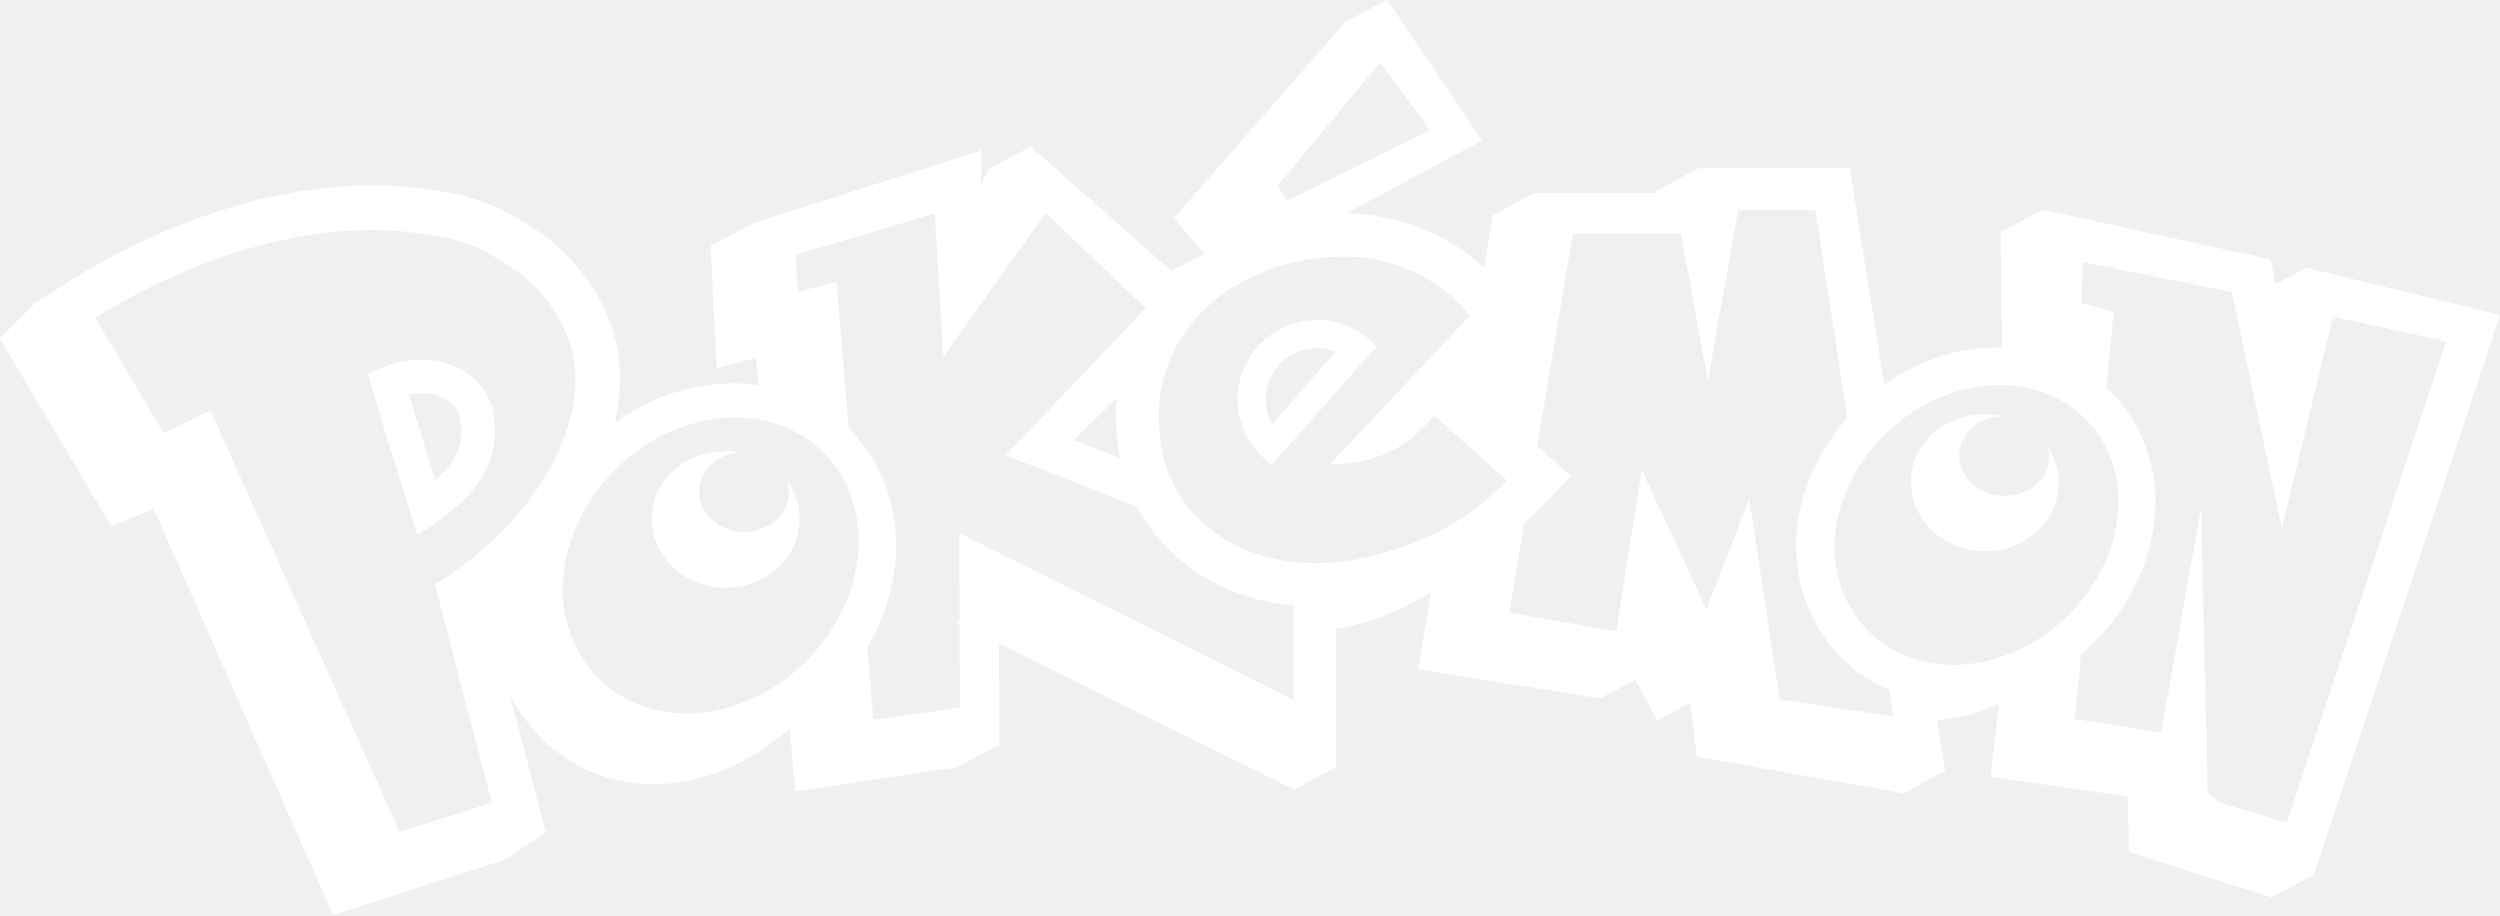
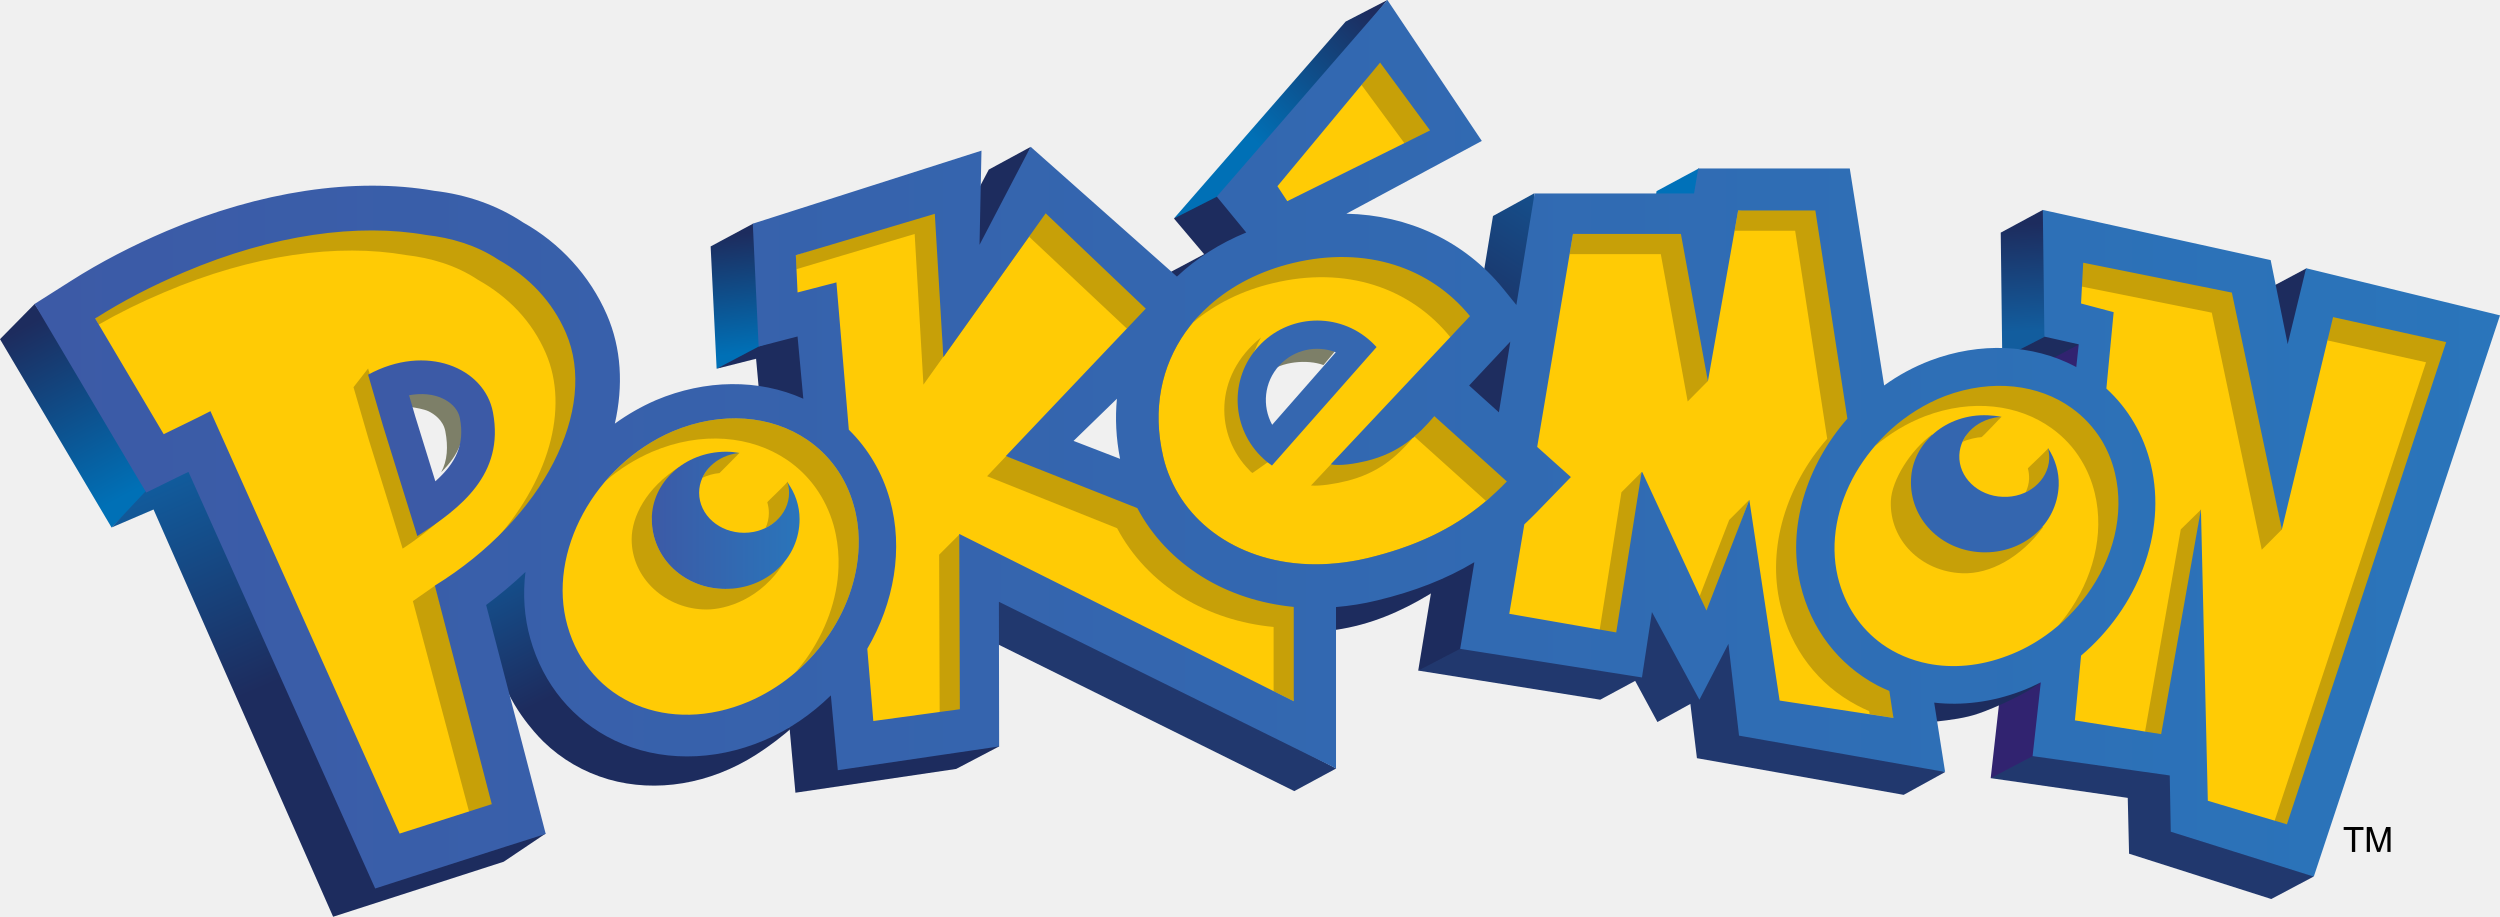
- <svg xmlns="http://www.w3.org/2000/svg" width="100%" height="100%" viewBox="0 0 153 56" fill="none">
-   <g clip-path="url(#clip0_235_917)">
-     <path d="M84.908 3.24249e-05L82.354 1.318L71.845 13.346L73.692 15.525L71.686 16.592L63.077 8.967L63.074 8.972L60.515 10.358L60.023 11.289L60.067 9.201L46.071 13.664L46.071 13.671L43.491 15.053L43.858 22.524L46.272 21.914L46.423 23.573C44.384 23.284 42.206 23.574 40.138 24.446C39.239 24.837 38.401 25.317 37.629 25.876C38.154 23.559 38.029 21.274 37.145 19.237C36.1 16.83 34.262 14.84 32.008 13.585C30.427 12.534 28.544 11.88 26.573 11.657C21.73 10.812 15.914 11.679 10.191 14.113C8.086 15.009 6.124 16.026 4.353 17.151L2.116 18.568L2.117 18.571L0 20.718L6.828 32.223L9.397 31.122L20.387 56L30.828 52.638L33.328 50.961L33.398 50.939L32.746 48.428L31.205 42.524C32.025 44.121 33.252 45.295 33.252 45.295C34.361 46.377 35.721 47.165 37.238 47.607C40.156 48.445 43.449 47.899 46.276 46.099C46.904 45.703 47.719 45.105 48.33 44.572L48.679 48.423L58.516 46.971L61.143 45.597L61.147 45.596L61.137 39.39L79.209 48.325L81.777 46.942L81.764 46.935V38.453L81.768 38.474C83.881 38.16 85.695 37.379 87.478 36.309C87.509 36.291 87.54 36.27 87.572 36.251L86.795 40.962L97.933 42.742L100.072 41.592L101.435 44.106L103.451 43L103.852 46.314L116.505 48.554L119.033 47.166L118.931 47.136L119.041 47.156L118.553 44.07C119.426 43.971 120.334 43.854 121.116 43.576C121.427 43.47 121.864 43.296 122.332 43.09L121.83 47.534L130.218 48.739L130.299 52.149L139.002 54.918L141.592 53.547L141.585 53.541L141.604 53.547L153 19.264L141.133 16.385L141.129 16.403L139.269 17.392L138.964 15.887L125.02 12.824V12.823L122.445 14.21L122.531 21.259C121.081 21.225 119.586 21.476 118.135 22.023C117.115 22.413 116.168 22.924 115.31 23.546L113.206 10.292H103.979L103.977 10.282L103.959 10.292H103.932L103.929 10.307L101.382 11.676L101.357 11.816H93.916L93.902 11.9L93.903 11.804L91.37 13.195L90.842 16.401C88.576 14.281 85.62 13.122 82.399 13.054L90.686 8.608L84.907 0.001L84.901 0.008L84.908 3.24249e-05ZM84.462 3.823L87.518 7.966L78.782 12.289L78.178 11.374L84.462 3.823ZM106.376 12.858H111.099L113.059 25.574C110.565 28.41 109.353 32.222 110.186 35.71C110.831 38.413 112.496 40.591 114.882 41.863C115.122 41.983 115.371 42.103 115.628 42.206L115.877 43.855L108.912 42.793L107.058 30.531L104.436 37.295L100.509 28.841H100.464L98.913 38.632L92.368 37.495L93.288 32.032C93.535 31.8 93.778 31.567 94.017 31.322L96.138 29.142L94.077 27.299L96.267 14.289H102.871L104.523 23.295L106.376 12.858ZM63.996 13.031L70.121 18.853L61.556 27.86L69.603 31.036C70.501 32.737 71.872 34.181 73.593 35.246C75.256 36.27 77.161 36.876 79.177 37.075L79.178 42.835L58.707 32.615L58.725 38.012L58.576 38.124L58.725 38.198L58.743 43.323L53.447 44.044L53.078 39.63C54.713 36.832 55.311 33.534 54.458 30.51C53.989 28.848 53.124 27.405 51.948 26.249L51.189 17.25L48.811 17.865L48.706 15.59L57.21 13.062L57.4 16.254L57.388 16.276L57.401 16.272L57.731 21.817L63.996 13.031ZM22.789 14.076C23.948 14.079 25.055 14.173 26.096 14.357C27.57 14.522 29.129 14.956 30.495 15.861C32.369 16.914 33.803 18.414 34.63 20.324C36.646 24.974 33.278 31.667 26.612 35.773L30.097 49.122L24.456 50.921L12.879 25.116C12.249 25.447 11.086 26 10.018 26.523L5.827 19.455C7.494 18.392 9.322 17.45 11.266 16.63C15.36 14.893 19.312 14.069 22.789 14.076ZM81.983 15.7C85.258 15.661 88.076 16.999 89.963 19.31L81.438 28.367C82.016 28.475 82.935 28.324 83.614 28.162C84.836 27.864 85.733 27.355 86.473 26.742C86.465 26.752 86.457 26.762 86.45 26.772C86.489 26.736 86.528 26.705 86.568 26.672L86.564 26.668C87.015 26.282 87.408 25.858 87.781 25.421L91.188 28.48L92.22 29.41C91.773 29.872 91.303 30.308 90.827 30.706C88.862 32.328 86.623 33.386 83.664 34.099C83.018 34.247 82.384 34.355 81.764 34.409C77.068 34.87 73.128 32.718 71.633 29.227C71.447 28.804 71.303 28.376 71.195 27.919C70.503 24.979 71.094 22.351 72.549 20.292C72.968 19.692 73.465 19.144 74.024 18.651C75.394 17.43 77.144 16.543 79.134 16.066C80.112 15.83 81.066 15.711 81.983 15.7L81.983 15.7ZM127.493 16.048L136.59 17.873L139.648 32.35L142.785 19.37L149.705 20.897L139.959 50.354L135.905 49.149L135.11 48.534L134.697 31.106L132.263 44.845L126.983 44.004L127.361 40.048C130.809 37.14 132.637 32.553 131.635 28.396C131.195 26.555 130.247 24.953 128.91 23.734L129.356 19.069L127.36 18.539L127.493 16.048ZM122.233 23.57C123.947 23.543 125.529 24.024 126.781 24.923C127.518 25.444 128.13 26.108 128.612 26.879C128.977 27.488 129.261 28.16 129.433 28.893C130.047 31.431 129.316 34.149 127.712 36.339C127.025 37.272 126.188 38.111 125.222 38.798C124.5 39.31 123.706 39.746 122.852 40.061C121.166 40.702 119.49 40.835 117.996 40.539C116.954 40.334 116.005 39.928 115.179 39.342C113.865 38.393 112.898 36.992 112.471 35.233C111.974 33.12 112.432 30.863 113.571 28.887C114.139 27.92 114.867 27.012 115.729 26.23C116.69 25.369 117.805 24.665 119.045 24.189C120.127 23.786 121.204 23.586 122.233 23.57ZM68.356 24.357C68.242 25.539 68.3 26.775 68.549 28.029L65.701 26.932L65.701 26.932L68.356 24.357ZM45.057 25.555C46.672 25.571 48.169 26.03 49.394 26.86C50.739 27.77 51.764 29.139 52.242 30.854C52.303 31.036 52.342 31.227 52.383 31.414C52.519 32.067 52.575 32.737 52.548 33.398C52.484 35.385 51.752 37.377 50.528 39.061C49.364 40.691 47.737 42.035 45.823 42.858C40.929 44.927 36.035 42.858 34.727 38.22C33.46 33.735 36.407 28.397 41.15 26.358C42.475 25.799 43.801 25.543 45.057 25.555ZM48.317 44.432L48.318 44.441C48.305 44.446 48.291 44.45 48.277 44.455C48.29 44.447 48.304 44.44 48.317 44.432L48.317 44.432Z" fill="white" />
-     <path d="M30.17 25.196C29.66 22.462 26.078 20.955 22.527 22.888L23.443 26.017L24.883 30.641L25.54 32.747C28.204 31.037 30.881 28.983 30.17 25.196ZM26.643 29.4C26.256 28.137 25.405 25.409 25.405 25.409C25.409 25.421 25.238 24.825 25.034 24.143C25.787 24.009 26.51 24.063 27.105 24.349C27.438 24.507 28.023 24.876 28.151 25.575C28.445 27.147 27.914 28.269 26.643 29.4Z" fill="white" />
-     <path d="M83.903 20.858C81.918 19.041 78.832 19.182 77.022 21.161C75.2 23.138 75.343 26.219 77.331 28.029C77.493 28.185 77.668 28.312 77.844 28.438L84.247 21.2C84.134 21.082 84.02 20.965 83.903 20.858ZM77.857 25.949C77.231 24.802 77.357 23.344 78.293 22.323C79.194 21.344 80.574 21.065 81.75 21.518L77.857 25.949Z" fill="white" />
-     <path d="M125.337 27.37C125.391 27.585 125.419 27.797 125.412 28.023C125.353 29.375 124.08 30.419 122.561 30.349C121.044 30.296 119.853 29.147 119.912 27.798C119.963 26.534 121.092 25.533 122.486 25.469C122.221 25.41 121.945 25.378 121.656 25.368C119.117 25.259 117.041 27.054 116.953 29.289C116.856 31.68 118.775 33.629 121.275 33.737C123.818 33.838 125.893 32.037 125.994 29.658C126.023 28.833 125.779 28.043 125.337 27.37Z" fill="white" />
-     <path d="M48.292 30.1C48.292 31.458 47.055 32.546 45.539 32.546C44.02 32.546 42.787 31.457 42.787 30.1C42.787 28.834 43.872 27.791 45.261 27.67C44.995 27.621 44.718 27.594 44.432 27.594C41.893 27.594 39.89 29.474 39.89 31.712C39.89 34.101 41.893 35.974 44.391 35.974C46.932 35.974 48.934 34.1 48.934 31.712C48.934 30.885 48.66 30.106 48.19 29.464C48.253 29.658 48.292 29.872 48.292 30.1Z" fill="white" />
+ <svg xmlns="http://www.w3.org/2000/svg" xml:space="preserve" enable-background="new 0 0 280 103" viewBox="0 0 269.469 98.814" height="100%" width="100%" y="0px" x="0px" id="Layer_1" version="1.1">
+   <defs id="defs202" />
+   <linearGradient gradientTransform="translate(-408,-677.5)" y2="714.041" x2="416.734" y1="732.71" x1="426.751" gradientUnits="userSpaceOnUse" id="SVGID_1_">
+     <stop id="stop12" style="stop-color:#0070B6" offset="0" />
+     <stop id="stop14" style="stop-color:#1D2C5E" offset="1" />
+   </linearGradient>
+   <polygon transform="translate(-5.451,-1.686)" style="fill:url(#SVGID_1_)" id="polygon16" points="5.451,38.243 17.477,58.544 22.278,53.965 9.189,34.446 " />
+   <polygon transform="translate(-5.451,-1.686)" style="fill:#0071b9" id="polygon18" points="184.009,22.288 183.544,24.964 189.296,23.108 188.579,19.83 " />
+   <linearGradient gradientTransform="translate(-408,-677.5)" y2="680.949" x2="561.642" y1="694.573" x1="548.927" gradientUnits="userSpaceOnUse" id="SVGID_2_">
+     <stop id="stop21" style="stop-color:#0070B6" offset="0" />
+     <stop id="stop23" style="stop-color:#1D2C5E" offset="1" />
+   </linearGradient>
+   <polygon transform="translate(-5.451,-1.686)" style="fill:url(#SVGID_2_)" id="polygon25" points="150.495,4.012 131.987,25.236 137.373,23.687 154.994,1.686 " />
+   <polygon transform="translate(-5.451,-1.686)" style="fill:#1d2c5e" id="polygon27" points="249.507,33.031 254.05,30.61 252.752,41.986 " />
+   <polygon transform="translate(-5.451,-1.686)" style="fill:#1d2c5e" id="polygon29" points="221.271,40.326 225.309,41.153 230.463,38.651 225.99,36.982 " />
+   <linearGradient gradientTransform="translate(-408,-677.5)" y2="704.548" x2="491.937" y1="717.286" x1="493.453" gradientUnits="userSpaceOnUse" id="SVGID_3_">
+     <stop id="stop32" style="stop-color:#0070B6" offset="0" />
+     <stop id="stop34" style="stop-color:#1D2C5E" offset="1" />
+   </linearGradient>
+   <polygon transform="translate(-5.451,-1.686)" style="fill:url(#SVGID_3_)" id="polygon36" points="82.049,28.247 82.695,41.43 88.331,39.153 86.644,25.782 " />
+   <linearGradient gradientTransform="translate(-408,-677.5)" y2="703.336" x2="631.742" y1="714.834" x1="632.348" gradientUnits="userSpaceOnUse" id="SVGID_4_">
+     <stop id="stop39" style="stop-color:#125D9E" offset="0" />
+     <stop id="stop41" style="stop-color:#1D2C5E" offset="1" />
+   </linearGradient>
+   <polygon transform="translate(-5.451,-1.686)" style="fill:url(#SVGID_4_)" id="polygon43" points="225.641,24.313 221.105,26.761 221.271,40.326 225.837,37.986 227.27,31.42 " />
+   <polygon transform="translate(-5.451,-1.686)" style="fill:#312370" id="polygon45" points="225.018,41.191 220.023,85.561 228.008,83.986 229.572,38.798 " />
+   <polygon transform="translate(-5.451,-1.686)" style="fill:#21386e" id="polygon47" points="234.796,87.688 234.938,93.705 250.266,98.59 254.828,96.172 239.788,84.52 224.553,83.182 220.023,85.561 " />
+   <polygon transform="translate(-5.451,-1.686)" style="fill:#21386e" id="polygon49" points="177.934,77.105 181.701,75.076 184.102,79.512 187.652,77.561 188.359,83.409 210.643,87.361 215.096,84.912 184.368,66.189 162.57,69.925 158.318,73.966 " />
+   <linearGradient gradientTransform="translate(-408,-677.5)" y2="719.489" x2="576.568" y1="698.261" x1="589.911" gradientUnits="userSpaceOnUse" id="SVGID_5_">
+     <stop id="stop52" style="stop-color:#125D9E" offset="0" />
+     <stop id="stop54" style="stop-color:#1D2C5E" offset="1" />
+   </linearGradient>
+   <polygon transform="translate(-5.451,-1.686)" style="fill:url(#SVGID_5_)" id="polygon56" points="170.838,22.514 166.377,24.969 158.318,73.966 162.832,71.621 170.568,44.11 " />
+   <polygon transform="translate(-5.451,-1.686)" style="fill:#1d2c5e" id="polygon58" points="135.24,29.081 131.686,30.974 131.985,32.159 140.443,26.786 136.747,22.82 131.987,25.236 " />
+   <polygon transform="translate(-5.451,-1.686)" style="fill:#21386e" id="polygon60" points="144.957,86.958 108.617,68.957 113.179,65.508 149.479,84.516 " />
+   <polygon transform="translate(-5.451,-1.686)" style="fill:#1d2c5e" id="polygon62" points="112.032,19.963 106.525,30.406 112.344,28.644 116.543,17.516 " />
+   <linearGradient gradientTransform="translate(-413.451,-679.186)" y2="750.203" x2="480.919" y1="732.31" x1="471.821" gradientUnits="userSpaceOnUse" id="SVGID_6_">
+     <stop id="stop65" style="stop-color:#105FA1" offset="0" />
+     <stop id="stop67" style="stop-color:#1D2C5E" offset="1" />
+   </linearGradient>
+   <path style="fill:url(#SVGID_6_)" id="path69" d="m 56.633,61.419 -4.646,3.189 c 0,0 0.986,5.184 2.257,8.79 1.278,3.619 4.32,6.526 4.32,6.526 1.954,1.91 4.349,3.3 7.021,4.08 5.139,1.479 10.939,0.515 15.918,-2.66 1.302,-0.824 3.069,-2.143 4.155,-3.184 C 80.764,81.13 56.633,61.419 56.633,61.419 Z" />
+   <polygon transform="translate(-5.451,-1.686)" style="fill:#1d2c5e" id="polygon71" points="86.947,40.355 91.187,87.131 108.511,84.568 113.146,82.139 91.647,37.551 87.224,39.041 82.695,41.43 " />
+   <linearGradient gradientTransform="translate(-408,-677.5)" y2="750.612" x2="448.022" y1="726.202" x1="437.492" gradientUnits="userSpaceOnUse" id="SVGID_7_">
+     <stop id="stop74" style="stop-color:#105FA1" offset="0" />
+     <stop id="stop76" style="stop-color:#1D2C5E" offset="1" />
+   </linearGradient>
+   <polygon transform="translate(-5.451,-1.686)" style="fill:url(#SVGID_7_)" id="polygon78" points="22.001,56.602 41.357,100.5 59.746,94.568 64.236,91.55 26.068,51.615 21.292,54.477 17.477,58.544 " />
+   <path style="fill:#1d2c5e" id="path80" d="m 208.381,75.627 0.26,2.155 c 1.584,-0.178 3.248,-0.383 4.672,-0.89 1.66,-0.568 5.266,-2.174 6.637,-3.357 -0.514,0.187 -8.963,2.377 -11.569,2.092" />
+   <path style="fill:#1d2c5e" id="path82" d="m 143.322,64.418 0.69,3.47 c 3.722,-0.554 6.917,-1.931 10.058,-3.819 1.971,-1.174 4.135,-2.945 4.818,-3.417 -0.482,0.308 -15.566,3.766 -15.566,3.766 z" />
+   <g transform="translate(-5.451,-1.686)" id="g84">
+     <path style="fill:#ffcb05" id="path86" d="M 46.389,96.338 44.952,93.145 26.6,52.186 l -0.377,-0.84 -0.834,0.385 -0.557,0.256 -3.267,1.604 C 21.083,52.783 20.283,51.429 19.727,50.49 L 12.34,38.006 10.408,34.747 13.604,32.722 c 3.023,-1.928 6.437,-3.709 10.151,-5.295 7.395,-3.15 14.943,-4.816 21.826,-4.816 2.264,0 4.455,0.183 6.513,0.541 3.431,0.391 6.604,1.517 9.225,3.263 3.906,2.184 6.981,5.572 8.718,9.58 1.426,3.294 1.704,7.152 0.798,11.154 l -0.532,2.351 1.953,-1.416 c 1.316,-0.955 2.746,-1.771 4.25,-2.426 2.6,-1.099 5.29,-1.66 7.985,-1.66 2.551,0 4.963,0.505 7.17,1.498 l 1.423,0.638 -0.143,-1.553 -0.619,-6.711 -0.1,-1.064 -1.036,0.269 -3.109,0.806 -0.545,-11.427 22.774,-7.276 -0.184,8.881 1.715,0.44 4.974,-9.532 14.897,13.212 0.621,0.553 0.606,-0.57 c 2.041,-1.918 4.46,-3.457 7.189,-4.574 l 1.14,-0.466 -0.781,-0.953 -2.686,-3.274 17.103,-19.714 8.957,13.365 -13.711,7.37 -3.045,1.638 3.457,0.073 c 6.5,0.137 12.256,2.887 16.205,7.742 l 1.428,1.761 0.92,1.131 -1.528,1.622 -1.019,1.082 -3.426,3.654 -0.637,0.679 0.689,0.622 3.211,2.891 1.242,1.117 0.266,-1.648 1.232,-7.627 0.315,-1.958 0.01,0.011 0.324,-2 1.839,-11.26 16.418,0 0.77,0 0.13,-0.759 0.321,-1.928 14.785,0 3.582,22.621 0.233,1.465 1.2,-0.871 c 1.451,-1.054 3.054,-1.921 4.766,-2.576 2.279,-0.86 4.625,-1.299 6.967,-1.299 2.788,0 5.495,0.644 7.836,1.861 0.062,0.045 0.15,0.103 0.27,0.151 l 1.111,0.446 0.131,-1.192 0.268,-2.465 0.088,-0.808 -0.795,-0.177 -2.998,-0.67 -0.146,-11.792 22.857,5.031 1.717,8.485 1.775,0.035 1.771,-7.302 19.06,4.635 -19.478,58.703 -13.938,-4.377 -0.099,-5.407 -0.014,-0.775 -0.769,-0.108 -13.908,-1.963 0.787,-7.069 0.187,-1.682 -1.505,0.771 c -0.713,0.363 -1.403,0.668 -2.055,0.908 -2.274,0.86 -4.603,1.295 -6.922,1.295 -0.671,0 -1.345,-0.037 -2.001,-0.111 l -1.188,-0.133 0.186,1.18 0.979,6.217 -20.291,-3.579 -1.063,-9.226 -0.342,-2.957 -1.367,2.643 -2.336,4.505 -4.301,-7.94 -1.293,-2.385 -0.408,2.68 -0.937,6.146 -17.784,-2.799 1.379,-8.435 0.315,-1.934 -1.681,1.005 c -2.911,1.745 -6.254,3.058 -10.217,4.015 -1.385,0.338 -2.832,0.572 -4.305,0.694 l -0.834,0.07 0,0.837 0,15.918 -35.023,-17.309 -1.316,-0.649 0.001,1.467 0.024,14.804 -15.659,2.307 -0.658,-7.109 -0.178,-1.902 -1.365,1.338 c -2.069,2.025 -4.4,3.595 -6.927,4.667 -2.585,1.099 -5.252,1.655 -7.925,1.655 -2.669,0 -5.177,-0.558 -7.455,-1.649 -4.22,-2.03 -7.264,-5.713 -8.57,-10.36 C 62.87,68.121 62.701,65.816 62.99,63.45 l 0.309,-2.52 -1.838,1.75 c -1.296,1.23 -2.692,2.405 -4.152,3.484 l -0.495,0.365 0.156,0.595 5.275,20.248 0.932,3.593 -3.532,1.123 -9.932,3.18 -3.324,1.07 0,0 z m 4.458,-54.356 c -0.512,0 -1.041,0.047 -1.574,0.143 l -0.676,0.13 -0.998,0.192 0.301,0.972 0.196,0.632 2.84,9.293 0.284,0.893 0.422,1.34 1.05,-0.934 0.697,-0.621 c 2.753,-2.474 3.718,-4.986 3.137,-8.154 -0.366,-1.901 -1.838,-2.848 -2.684,-3.244 -0.884,-0.426 -1.896,-0.642 -2.995,-0.642 l 0,0 z m 76.135,0.305 -1.775,1.728 -4.675,4.543 -1.018,0.989 1.325,0.512 5.014,1.935 1.54,0.593 -0.318,-1.618 c -0.414,-2.09 -0.522,-4.182 -0.328,-6.217 l 0.235,-2.465 0,0 z m 20.416,-5.167 c -1.939,0 -3.815,0.834 -5.148,2.286 -2.022,2.208 -2.415,5.465 -0.977,8.103 l 0.381,0.715 0.613,1.143 0.863,-0.966 0.555,-0.615 6.858,-7.83 0.539,-0.62 0.865,-0.994 -1.234,-0.457 -0.769,-0.284 c -0.807,-0.316 -1.671,-0.481 -2.546,-0.481 l 0,0 z" />
  </g>
-   <defs>
-     <clipPath id="clip0_235_917">
-       <rect width="153" height="56" fill="white" />
-     </clipPath>
-   </defs>
+   <path style="fill:#7d7f68" id="path88" d="m 152.438,47.032 c -0.066,0.058 -0.127,0.132 -0.179,0.208 0.069,-0.063 0.136,-0.118 0.207,-0.176 l -0.028,-0.032 z" />
+   <polygon transform="translate(-5.451,-1.686)" style="fill:#7d7f68" id="polygon90" points="163.802,43.241 167.227,39.587 166.055,40.831 166.089,40.674 165.053,41.767 161.631,45.41 164.837,48.294 165.418,44.702 167.014,46.131 " />
+   <polygon transform="translate(-5.451,-1.686)" style="fill:#7d7f68" id="polygon92" points="163.802,43.241 167.014,46.131 168.244,38.505 167.227,39.587 " />
+   <path style="fill:#7d7f68" id="path94" d="m 115.715,47.522 0.052,0.022 -0.052,-0.022 z" />
+   <path style="fill:#c7a008" id="path96" d="m 134.677,50.694 c 0.274,0.277 0.021,0.078 0.328,0.288 l 2.095,-1.477 c -0.311,-0.22 -0.619,-0.456 -0.902,-0.72 -3.04,-2.77 -2.25,-9 -0.278,-12.41 -5.191,4.188 -4.921,10.635 -1.243,14.319" />
+   <path style="fill:#c7a008" id="path98" d="m 159.967,54.182 c -3.46,2.862 -7.404,4.728 -12.615,5.987 -1.139,0.261 -2.255,0.451 -3.347,0.547 -8.271,0.813 -15.21,-2.985 -17.843,-9.145 -0.328,-0.746 -0.581,-1.501 -0.772,-2.307 -1.218,-5.188 -0.178,-9.824 2.385,-13.458 0.254,-0.352 0.521,-0.689 0.801,-1.032 -0.131,0.112 -0.265,0.208 -0.374,0.313 -0.985,0.877 -1.857,1.838 -2.598,2.888 -2.566,3.634 -3.606,8.273 -2.377,13.453 0.188,0.806 0.437,1.572 0.758,2.301 2.634,6.174 9.575,9.97 17.839,9.163 1.101,-0.106 2.213,-0.288 3.353,-0.563 5.217,-1.259 9.158,-3.117 12.618,-5.979 0.845,-0.695 1.66,-1.453 2.451,-2.282 l -0.073,-0.07 c -0.079,0.068 -0.138,0.127 -0.206,0.184" />
+   <polygon transform="translate(-5.451,-1.686)" style="fill:#c7a008" id="polygon100" points="107.129,40.185 116.37,27.199 115.995,26.853 107.079,39.377 " />
+   <polygon transform="translate(-5.451,-1.686)" style="fill:#c7a008" id="polygon102" points="168.244,38.505 167.014,46.131 165.418,44.702 164.837,48.294 161.631,45.41 165.053,41.767 166.089,40.674 166.055,40.831 167.227,39.587 " />
+   <polygon transform="translate(-5.451,-1.686)" style="fill:#c7a008" id="polygon104" points="156.825,17.115 160.061,15.727 154.146,8.136 152.208,10.843 " />
+   <path style="fill:#c7a008" id="path106" d="M 61.785,34.235 C 46.849,16.04 19.936,25.82 10.263,34.331 l 0.378,0.653 c 2.224,-1.276 4.569,-2.43 7.036,-3.465 9.608,-4.104 18.768,-5.307 26.112,-4.022 2.596,0.298 5.346,1.068 7.739,2.67 3.313,1.855 5.824,4.494 7.292,7.876 2.605,5.99 0.31,13.955 -5.825,20.623 7.695,-7.061 12.96,-13.817 8.79,-24.431 z" />
+   <path style="fill:#c7a008" id="path108" d="m 92.257,55.433 c -0.07,-0.33 -0.14,-0.665 -0.247,-0.988 -0.841,-3.025 -2.648,-5.44 -5.017,-7.047 -3.834,-2.604 -9.186,-3.139 -14.52,-0.887 -2.806,1.213 -5.246,3.08 -7.175,5.31 1.483,-1.276 3.178,-2.339 5.009,-3.131 5.322,-2.259 10.674,-1.725 14.521,0.876 2.369,1.609 4.161,4.023 5.02,7.044 0.095,0.324 0.169,0.664 0.243,1.005 0.228,1.15 0.334,2.313 0.29,3.504 -0.111,3.482 -1.402,6.988 -3.549,9.982 -0.346,0.474 -0.71,0.916 -1.087,1.354 1.222,-1.055 2.313,-2.222 3.245,-3.529 2.156,-2.975 3.444,-6.488 3.558,-9.991 0.048,-1.169 -0.049,-2.351 -0.291,-3.502" />
+   <path style="fill:#c7a008" id="path110" d="m 77.55,50.992 c -0.021,0.033 2.167,-2.168 2.142,-2.168 -2.737,-0.104 -3.894,2.477 -3.989,2.68 0.562,-0.272 1.182,-0.449 1.847,-0.512" />
+   <path style="fill:#c7a008" id="path112" d="m 82.705,54.147 c 0.111,0.371 0.169,0.74 0.169,1.144 0,0.57 -0.127,1.117 -0.358,1.621 0.438,-0.229 3.603,-1.764 2.376,-5.016 0.066,0.1 -2.266,2.241 -2.187,2.251" />
+   <path style="fill:#c7a008" id="path114" d="m 70.255,55.957 c 0,-1.338 2.291,-4.584 3.005,-5.667 -3.618,2.3 -5.176,5.404 -5.176,7.849 0,4.189 3.681,7.558 8.082,7.558 2.082,0 5.895,-1.101 8.389,-5.137 -1.307,0.86 -4.629,2.918 -6.372,2.918 -4.4,-0.001 -7.928,-3.309 -7.928,-7.521" />
+   <polygon transform="translate(-5.451,-1.686)" style="fill:#c7a008" id="polygon116" points="106.678,61.477 106.735,78.432 109.426,78.586 108.894,59.258 " />
+   <polygon transform="translate(-5.451,-1.686)" style="fill:#c7a008" id="polygon118" points="91.232,29.197 91.287,30.703 104.04,26.906 104.985,43.146 107.113,40.164 106.659,23.867 " />
+   <polygon transform="translate(-5.451,-1.686)" style="fill:#c7a008" id="polygon120" points="129.783,35.012 117.804,24.018 116.37,27.199 126.913,37.104 " />
+   <path style="fill:#c7a008" id="path122" d="m 122.511,53.814 -14.064,-4.65 -2.049,2.164 14.011,5.607 c 1.589,2.994 3.997,5.559 7.029,7.434 2.935,1.795 6.289,2.87 9.841,3.211 l 0,6.92 2.172,1.084 0.687,-10.396 -17.627,-11.374 z" />
+   <path style="fill:#c7a008" id="path124" d="m 145.095,51.858 c 3.454,-0.833 5.446,-2.635 7.161,-4.618 -1.287,1.056 -7.739,2.462 -8.823,2.829 l -2.125,2.263 c 0.971,0.086 2.595,-0.176 3.787,-0.474" />
+   <path style="fill:#c7a008" id="path126" d="m 138.813,27.943 c -6.369,0.834 -9.688,6.181 -10.237,6.832 2.352,-1.987 5.3,-3.462 8.62,-4.248 7.881,-1.906 14.83,0.497 19.125,5.807 l 2.658,-2.25 c -4.254,-5.218 -12.287,-8.041 -20.166,-6.141" />
+   <path style="fill:#c7a008" id="path128" d="m 160.174,53.998 c 0.768,-0.646 2.133,-1.299 2.859,-2.06 l -8.528,-7.62 c -0.653,0.781 -1.245,2.068 -2.042,2.745 l 7.711,6.935 z" />
+   <path style="fill:#c7a008" id="path130" d="m 203.938,74.418 c -8.947,-7.354 -8.412,-23.123 -4.02,-28.126 l -3.942,-24.715 -8.622,1.113 -0.384,2.177 6.524,0 3.455,22.424 c -4.396,5.019 -6.52,11.743 -5.051,17.899 1.137,4.757 4.059,8.607 8.265,10.834 0.423,0.232 0.86,0.434 1.307,0.625 l 0.056,0.329 2.565,0.405 c 0,-10e-4 0.267,-2.751 -0.153,-2.965 z" />
+   <polygon transform="translate(-5.451,-1.686)" style="fill:#c7a008" id="polygon132" points="175.001,26.9 174.63,29.078 184.464,29.078 187.361,44.959 189.543,42.755 187.249,25.99 " />
+   <polygon transform="translate(-5.451,-1.686)" style="fill:#c7a008" id="polygon134" points="191.836,57.73 188.661,65.932 189.447,68.066 193.988,55.575 " />
+   <polygon transform="translate(-5.451,-1.686)" style="fill:#c7a008" id="polygon136" points="182.407,52.564 180.221,54.747 177.878,69.561 180.122,70.418 " />
+   <path style="fill:#c7a008" id="path138" d="m 221.123,46.146 c 1.287,0.919 2.385,2.082 3.211,3.465 0.652,1.061 1.145,2.249 1.46,3.553 1.071,4.453 -0.21,9.269 -3.041,13.133 -0.285,0.392 -0.599,0.771 -0.899,1.143 1.15,-0.989 15.118,-11.292 1.471,-24.824 -15.01,-4.948 -20.692,4.845 -21.223,5.466 1.586,-1.348 3.416,-2.463 5.398,-3.221 5.08,-1.924 10.078,-1.257 13.623,1.285" />
+   <path style="fill:#c7a008" id="path140" d="m 213.556,47.122 c 0.042,0.095 2.155,-2.202 2.198,-2.202 -2.671,0.11 -3.954,1.399 -3.822,1.994 -0.16,0.231 -0.29,0.46 -0.392,0.713 0.57,-0.284 1.624,-0.502 2.016,-0.505" />
+   <path style="fill:#c7a008" id="path142" d="m 218.578,50.479 c 0.096,0.358 0.142,0.733 0.134,1.136 -0.024,0.516 -0.158,0.989 -0.354,1.43 0.406,-0.183 3.643,-1.188 2.407,-4.75 0.032,0.101 -2.222,2.186 -2.187,2.184" />
+   <path style="fill:#c7a008" id="path144" d="m 211.487,61.789 c 3.021,0.129 6.362,-1.727 8.758,-5.007 -6.148,1.261 -12.611,-8.977 -11.963,-9.979 -2.323,1.684 -4.379,4.932 -4.473,7.202 -0.16,4.209 3.267,7.608 7.678,7.784" />
+   <polygon transform="translate(-5.451,-1.686)" style="fill:#c7a008" id="polygon146" points="250.629,90.15 252.07,91.114 269.658,38.329 256.495,35.287 256.33,38.379 266.948,40.735 " />
+   <polygon transform="translate(-5.451,-1.686)" style="fill:#c7a008" id="polygon148" points="229.742,29.629 229.857,32.577 243.852,35.388 249.24,60.941 251.421,58.743 246.288,32.927 " />
+   <polygon transform="translate(-5.451,-1.686)" style="fill:#c7a008" id="polygon150" points="240.512,58.748 236.659,80.54 238.878,81.259 242.703,56.602 " />
+   <polygon transform="translate(-5.451,-1.686)" style="fill:#c7a008" id="polygon152" points="58.896,88.536 52.35,64.803 49.954,66.479 56.021,89.216 " />
+   <path style="fill:#c7a008" id="path154" d="m 51.746,51.162 c -1.51,1.602 -4.857,4.715 -6.764,5.943 l -1.158,-3.718 -2.536,-8.152 -1.612,-5.519 -1.573,2.019 1.606,5.527 2.536,8.146 1.153,3.729 c 2.611,-1.682 6.409,-4.839 8.348,-7.975" />
+   <path style="fill:#7d7f68" id="path156" d="m 144.498,37.129 c -2.066,-0.795 -4.992,-0.556 -6.572,1.173 -0.367,0.401 -1.081,1.424 -1.307,1.881 1.529,-1.216 4.252,-1.479 6.037,-0.835 l 1.842,-2.219 z" />
+   <path style="fill:#7d7f68" id="path158" d="m 49.857,44.493 c -0.232,-1.22 -1.427,-2.189 -2.013,-2.458 -1.048,-0.506 -2.861,-0.585 -4.185,-0.344 0.238,0.822 0.511,1.786 0.627,2.181 0.537,0.075 1.419,0.235 1.882,0.446 0.581,0.28 1.597,0.94 1.833,2.168 0.316,1.639 0.233,3.171 -0.45,4.415 1.873,-1.838 2.782,-3.837 2.306,-6.408" />
+   <g transform="translate(-5.451,-1.686)" id="g160">
+     <g id="g162">
+       <path style="fill:#3c5aa6" id="path164" d="M 58.588,46.145 C 57.689,41.321 51.381,38.662 45.127,42.073 l 1.612,5.521 2.536,8.159 1.157,3.716 c 4.692,-3.017 9.408,-6.642 8.156,-13.324 z m -6.212,7.418 c -0.683,-2.229 -2.181,-7.042 -2.181,-7.042 0.007,0.022 -0.295,-1.03 -0.653,-2.234 1.326,-0.237 2.6,-0.141 3.648,0.363 0.586,0.279 1.616,0.93 1.841,2.164 0.518,2.774 -0.417,4.754 -2.655,6.749 z" />
+     </g>
+   </g>
+   <g transform="translate(-5.451,-1.686)" id="g166">
+     <g id="g168">
+       <path style="fill:#3567b0" id="path170" d="m 153.223,38.491 c -3.496,-3.207 -8.93,-2.958 -12.119,0.535 -3.208,3.487 -2.956,8.924 0.545,12.118 0.285,0.275 0.593,0.5 0.903,0.721 l 11.277,-12.771 c -0.199,-0.208 -0.399,-0.415 -0.606,-0.603 z m -10.648,8.983 c -1.103,-2.025 -0.88,-4.596 0.769,-6.398 1.586,-1.728 4.016,-2.22 6.088,-1.421 l -6.857,7.819 z" />
+     </g>
+   </g>
+   <polygon transform="translate(-5.451,-1.686)" style="fill:#1e2d5f" id="polygon172" points="168.291,37.089 162.046,43.106 167.979,48.434 " />
+   <path style="fill:#3466af" id="path174" d="m 220.748,48.295 c 0.095,0.379 0.144,0.754 0.132,1.153 -0.104,2.386 -2.347,4.228 -5.021,4.103 -2.672,-0.092 -4.771,-2.12 -4.666,-4.5 0.09,-2.231 2.078,-3.997 4.533,-4.11 -0.466,-0.105 -0.953,-0.16 -1.461,-0.178 -4.473,-0.193 -8.129,2.975 -8.283,6.919 -0.172,4.218 3.209,7.657 7.611,7.848 4.479,0.179 8.133,-3 8.311,-7.198 0.052,-1.455 -0.378,-2.85 -1.156,-4.037" />
+   <linearGradient gradientTransform="matrix(1,0,0,-1,-569.451,-926.686)" y2="-982.769" x2="655.635" y1="-982.769" x1="639.706" gradientUnits="userSpaceOnUse" id="SVGID_8_">
+     <stop id="stop177" style="stop-color:#3C5AA6" offset="0" />
+     <stop id="stop179" style="stop-color:#2B73B9" offset="0.933" />
+     <stop id="stop181" style="stop-color:#2A75BB" offset="1" />
+   </linearGradient>
+   <path style="fill:url(#SVGID_8_)" id="path183" d="m 85.053,53.112 c 0,2.396 -2.179,4.316 -4.848,4.316 -2.676,0 -4.847,-1.921 -4.847,-4.316 0,-2.233 1.91,-4.074 4.358,-4.288 -0.469,-0.085 -0.957,-0.134 -1.461,-0.134 -4.472,0 -8,3.317 -8,7.267 0,4.215 3.529,7.521 7.928,7.521 4.476,0 8.001,-3.308 8.001,-7.521 0,-1.459 -0.482,-2.834 -1.311,-3.966 0.112,0.341 0.18,0.719 0.18,1.121" />
+   <g transform="translate(-5.451,-1.686)" id="g185">
+     <g id="g187">
+       <linearGradient gradientTransform="matrix(1,0,0,-1,-564,-925)" y2="-974.57" x2="838.921" y1="-974.57" x1="573.178" gradientUnits="userSpaceOnUse" id="SVGID_9_">
+         <stop id="stop190" style="stop-color:#3C5AA6" offset="0" />
+         <stop id="stop192" style="stop-color:#2B73B9" offset="0.933" />
+         <stop id="stop194" style="stop-color:#2A75BB" offset="1" />
+       </linearGradient>
+       <path style="fill:url(#SVGID_9_)" id="path196" d="m 254.02,30.598 -1.986,8.185 -1.834,-9.063 -24.559,-5.406 0.172,13.656 3.701,0.83 -0.267,2.463 c -0.048,-0.019 -0.078,-0.048 -0.104,-0.069 -4.588,-2.421 -10.276,-2.669 -15.629,-0.647 -1.796,0.687 -3.463,1.59 -4.975,2.688 l -3.705,-23.388 -16.333,0 -0.45,2.689 -17.191,0 -1.963,12.023 -1.426,-1.761 c -4.166,-5.118 -10.205,-7.937 -16.895,-8.077 l 14.596,-7.845 -10.178,-15.189 -18.389,21.189 3.174,3.87 c -2.875,1.175 -5.387,2.795 -7.468,4.752 l -15.767,-13.989 -5.513,10.566 0.212,-10.154 -24.651,7.875 0.632,13.244 4.194,-1.088 0.62,6.712 c -4.792,-2.152 -10.552,-2.099 -15.894,0.158 -1.583,0.69 -3.059,1.538 -4.419,2.524 0.924,-4.089 0.705,-8.12 -0.853,-11.715 -1.84,-4.248 -5.078,-7.759 -9.048,-9.974 -2.783,-1.854 -6.1,-3.009 -9.571,-3.402 -8.53,-1.491 -18.773,0.04 -28.854,4.335 -3.706,1.581 -7.163,3.375 -10.281,5.361 l -3.941,2.499 2.38,4.019 7.386,12.483 c 0,0 2.26,3.825 2.275,3.823 l 3.994,-1.963 0.557,-0.256 18.353,40.961 1.77,3.937 4.098,-1.32 9.93,-3.181 4.352,-1.383 -1.148,-4.43 -5.274,-20.245 c 1.517,-1.123 2.933,-2.314 4.24,-3.561 -0.295,2.419 -0.14,4.868 0.526,7.212 1.379,4.908 4.593,8.785 9.053,10.933 4.817,2.315 10.694,2.321 16.131,0.015 2.727,-1.157 5.152,-2.845 7.207,-4.854 l 0.749,8.063 17.39,-2.561 -0.027,-15.593 36.337,17.959 0,-17.389 c 1.458,-0.122 2.946,-0.352 4.442,-0.719 4.002,-0.967 7.427,-2.293 10.47,-4.116 l -1.526,9.339 19.592,3.083 1.075,-7.05 5.117,9.453 3.128,-6.027 1.143,9.896 22.213,3.916 -1.178,-7.473 c 3.041,0.344 6.246,-0.064 9.342,-1.232 0.733,-0.271 1.457,-0.601 2.15,-0.955 l -0.885,7.951 14.784,2.086 0.11,6.063 15.416,4.839 20.071,-60.495 -20.9,-5.08 z m -86.793,8.99 1.019,-1.083 -1.231,7.627 -3.211,-2.892 3.423,-3.652 z m -13.018,-31.156 5.382,7.311 -15.387,7.628 -1.063,-1.615 11.068,-13.324 z M 52.32,64.809 58.459,88.364 48.523,91.538 28.134,46.004 c -1.109,0.583 -3.157,1.561 -5.038,2.483 L 15.713,36.015 c 2.936,-1.875 6.156,-3.537 9.581,-4.984 9.612,-4.088 18.783,-5.308 26.118,-4.012 2.595,0.292 5.342,1.057 7.748,2.654 3.301,1.859 5.826,4.505 7.282,7.875 3.551,8.206 -2.381,20.015 -14.122,27.261 z m 45.681,-4.192 c -0.114,3.507 -1.402,7.021 -3.558,9.994 -2.051,2.875 -4.916,5.248 -8.287,6.699 -8.62,3.652 -17.24,0 -19.543,-8.184 -2.231,-7.913 2.96,-17.333 11.312,-20.931 5.334,-2.252 10.686,-1.718 14.52,0.887 2.368,1.606 4.174,4.021 5.017,7.047 0.106,0.321 0.176,0.658 0.247,0.988 0.241,1.153 0.338,2.335 0.292,3.5 z m 46.901,16.653 -36.055,-18.033 0.064,18.894 -9.327,1.272 -0.65,-7.788 c 2.88,-4.938 3.933,-10.757 2.43,-16.093 -0.825,-2.933 -2.349,-5.479 -4.42,-7.519 l -1.338,-15.879 -4.188,1.086 -0.185,-4.015 14.978,-4.46 0.918,15.448 11.034,-15.503 10.787,10.273 -15.085,15.892 14.172,5.606 c 1.583,3 3.998,5.549 7.028,7.427 2.929,1.808 6.285,2.877 9.835,3.228 l 0.002,10.164 0,0 z m -18.721,-26.126 -5.015,-1.935 4.675,-4.544 c -0.2,2.086 -0.097,4.267 0.34,6.479 z m 39.237,4.724 c -3.46,2.862 -7.404,4.728 -12.615,5.987 -1.139,0.261 -2.255,0.451 -3.347,0.547 -8.271,0.813 -15.21,-2.985 -17.843,-9.145 -0.328,-0.746 -0.581,-1.501 -0.772,-2.307 -1.218,-5.188 -0.178,-9.825 2.385,-13.458 0.738,-1.06 1.614,-2.026 2.598,-2.896 2.414,-2.154 5.496,-3.72 9,-4.562 7.879,-1.9 14.818,0.505 19.072,5.725 L 148.882,51.74 c 1.018,0.192 2.637,-0.075 3.832,-0.361 3.576,-0.872 5.577,-2.77 7.34,-4.838 l 6,5.398 1.818,1.642 c -0.788,0.815 -1.616,1.584 -2.454,2.287 z m 31.853,21.327 -3.266,-21.635 -4.619,11.935 -6.916,-14.917 -0.078,0 -2.733,17.275 -11.527,-2.006 1.621,-9.64 c 0.435,-0.409 0.863,-0.819 1.284,-1.252 l 3.736,-3.847 -3.631,-3.252 3.858,-22.957 11.63,0 2.911,15.892 3.262,-18.417 8.319,0 3.452,22.438 c -4.393,5.004 -6.527,11.731 -5.059,17.885 1.135,4.771 4.067,8.613 8.27,10.857 0.423,0.213 0.861,0.424 1.313,0.606 l 0.44,2.909 -12.267,-1.874 z m 28.725,-7.049 c -1.271,0.905 -2.67,1.674 -4.174,2.229 -2.969,1.131 -5.922,1.366 -8.553,0.843 -1.834,-0.362 -3.506,-1.077 -4.961,-2.112 -2.314,-1.674 -4.018,-4.146 -4.769,-7.25 -0.876,-3.729 -0.069,-7.711 1.937,-11.199 1,-1.705 2.283,-3.307 3.801,-4.688 1.693,-1.518 3.656,-2.761 5.84,-3.601 5.083,-1.896 10.096,-1.242 13.625,1.295 1.298,0.92 2.375,2.091 3.224,3.452 0.644,1.075 1.144,2.26 1.447,3.554 1.081,4.478 -0.206,9.274 -3.031,13.138 -1.21,1.647 -2.685,3.127 -4.386,4.339 z m 25.955,20.392 -8.524,-2.539 -0.743,-31.426 -4.287,24.243 -9.299,-1.484 0.666,-6.98 c 6.072,-5.131 9.291,-13.225 7.527,-20.56 -0.775,-3.248 -2.445,-6.076 -4.799,-8.226 l 0.785,-8.232 -3.516,-0.936 0.235,-4.395 16.021,3.22 5.387,25.546 5.525,-22.903 12.188,2.693 -17.166,51.979 z" />
+     </g>
+   </g>
+   <g transform="matrix(0.9394396,0,0,0.9394396,14.79338,6.430794)" style="font-size:4px;font-style:normal;font-variant:normal;font-weight:normal;font-stretch:normal;line-height:125%;letter-spacing:0px;word-spacing:0px;fill:#000000;fill-opacity:1;stroke:none;font-family:Arial;-inkscape-font-specification:Arial" id="flowRoot3115">
+     <path d="m 254.1,90.905 0,-2.525 -0.943,0 0,-0.338 2.27,0 0,0.338 -0.947,0 0,2.525 z" style="" id="path3084" />
+     <path d="m 255.805,90.905 0,-2.863 0.57,0 0.678,2.027 c 0.062,0.189 0.108,0.33 0.137,0.424 0.033,-0.104 0.083,-0.257 0.152,-0.459 l 0.686,-1.992 0.51,0 0,2.863 -0.365,0 0,-2.396 -0.832,2.396 -0.342,0 -0.828,-2.438 0,2.438 z" style="" id="path3086" />
+   </g>
</svg>
